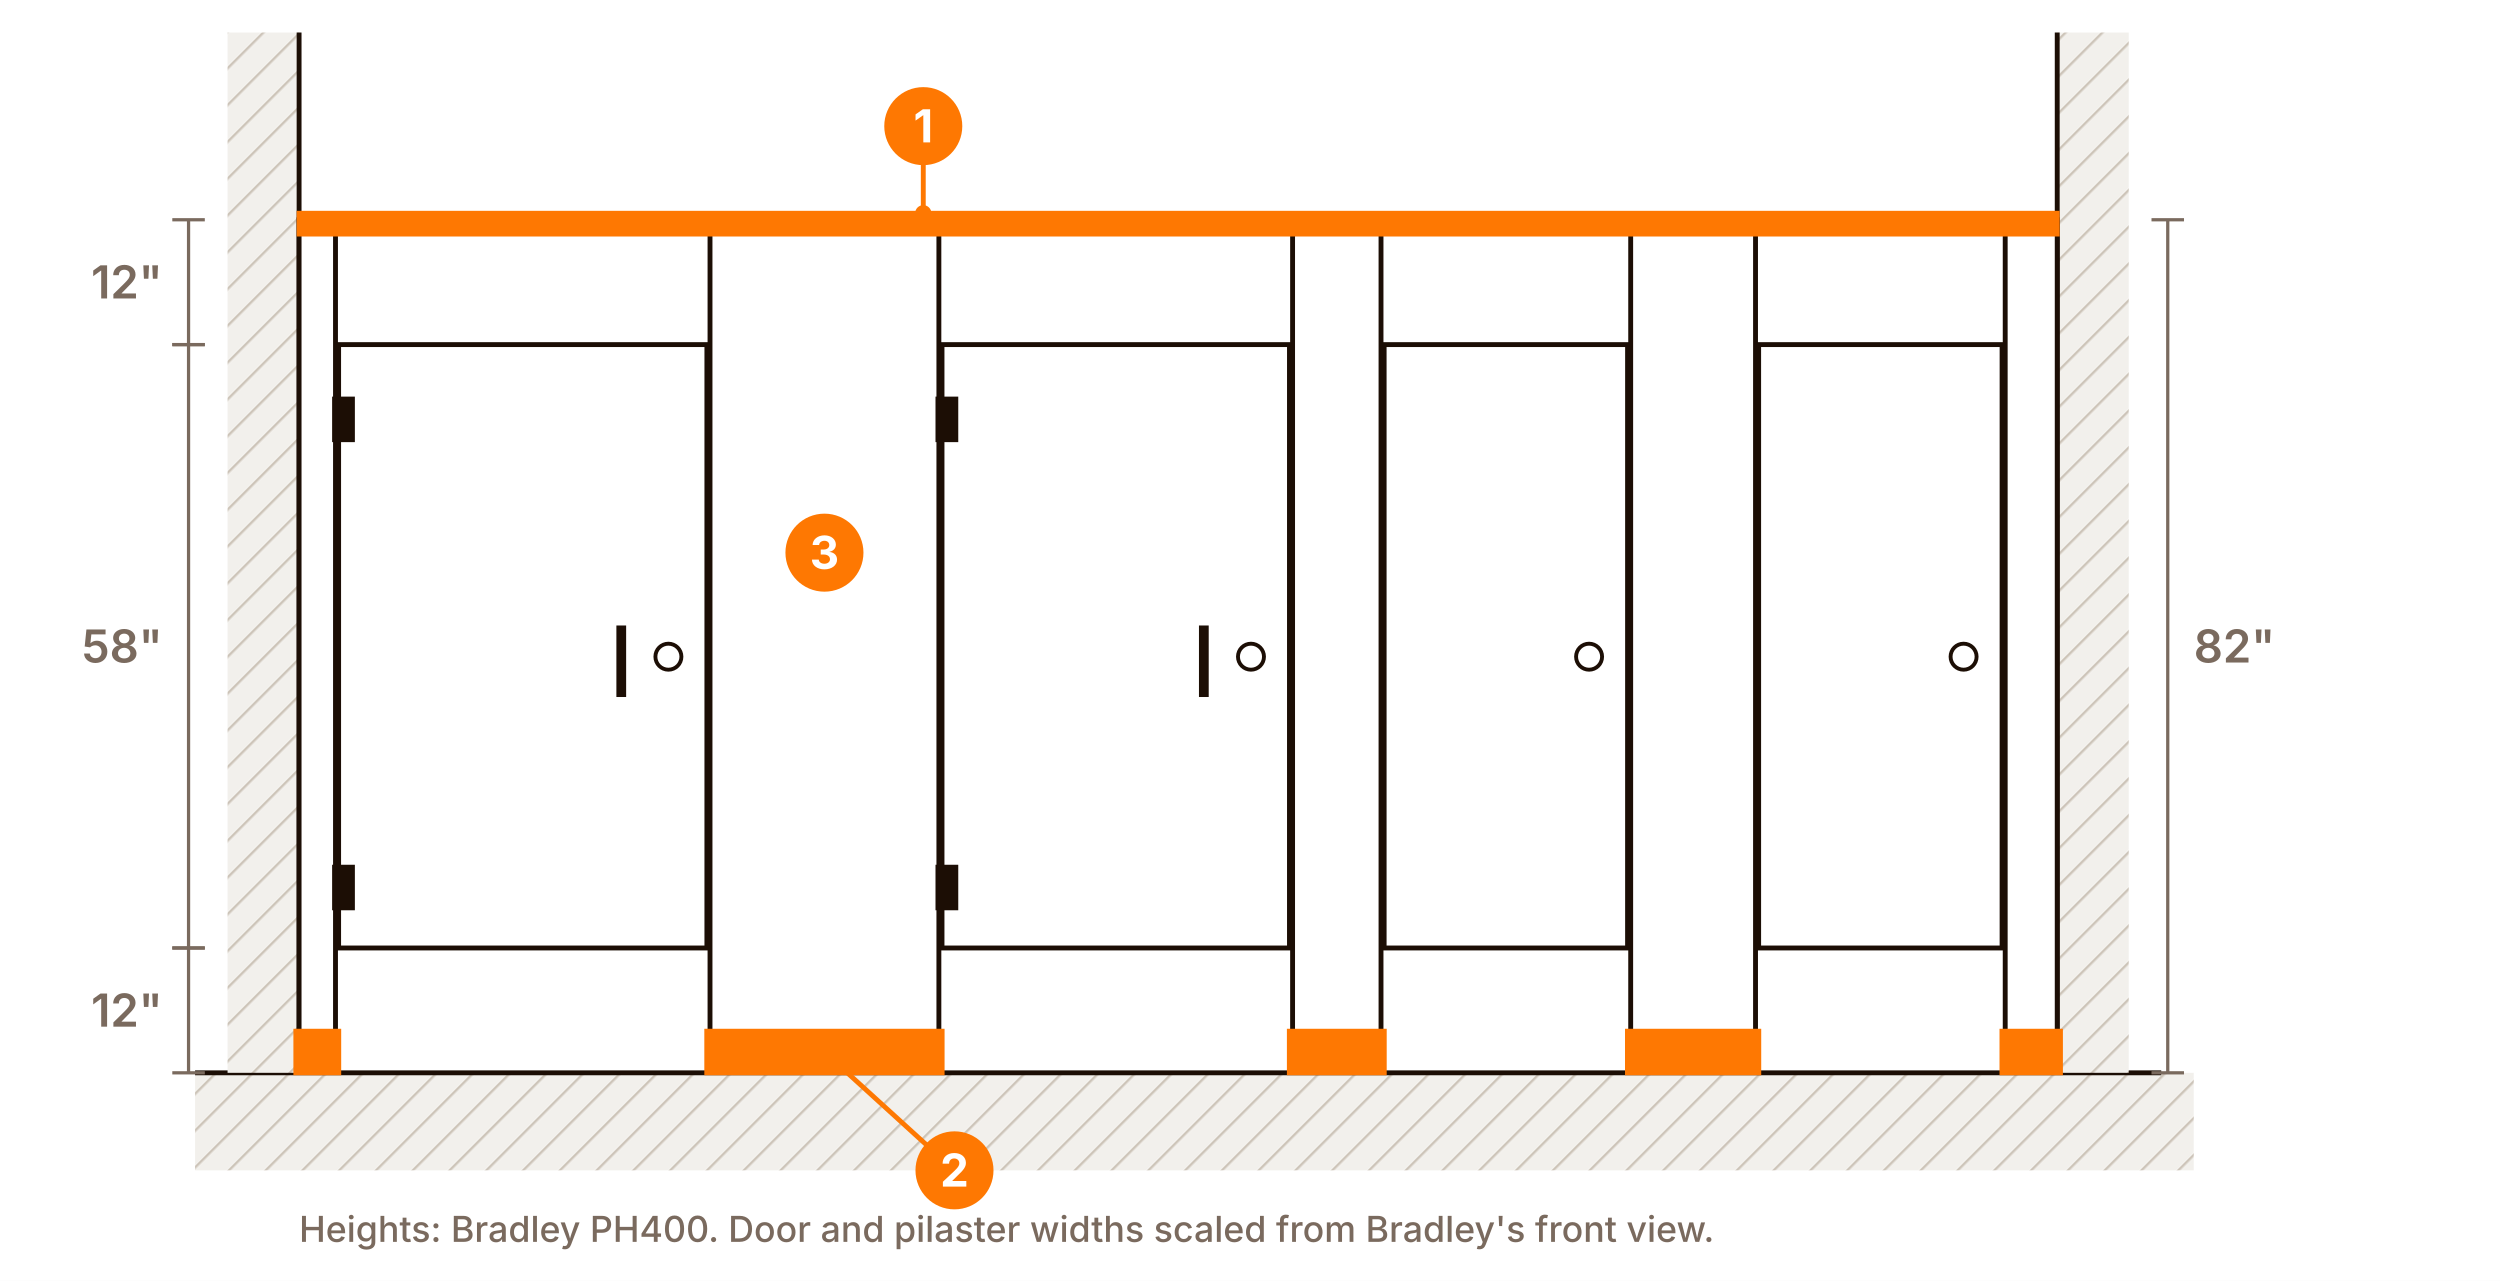
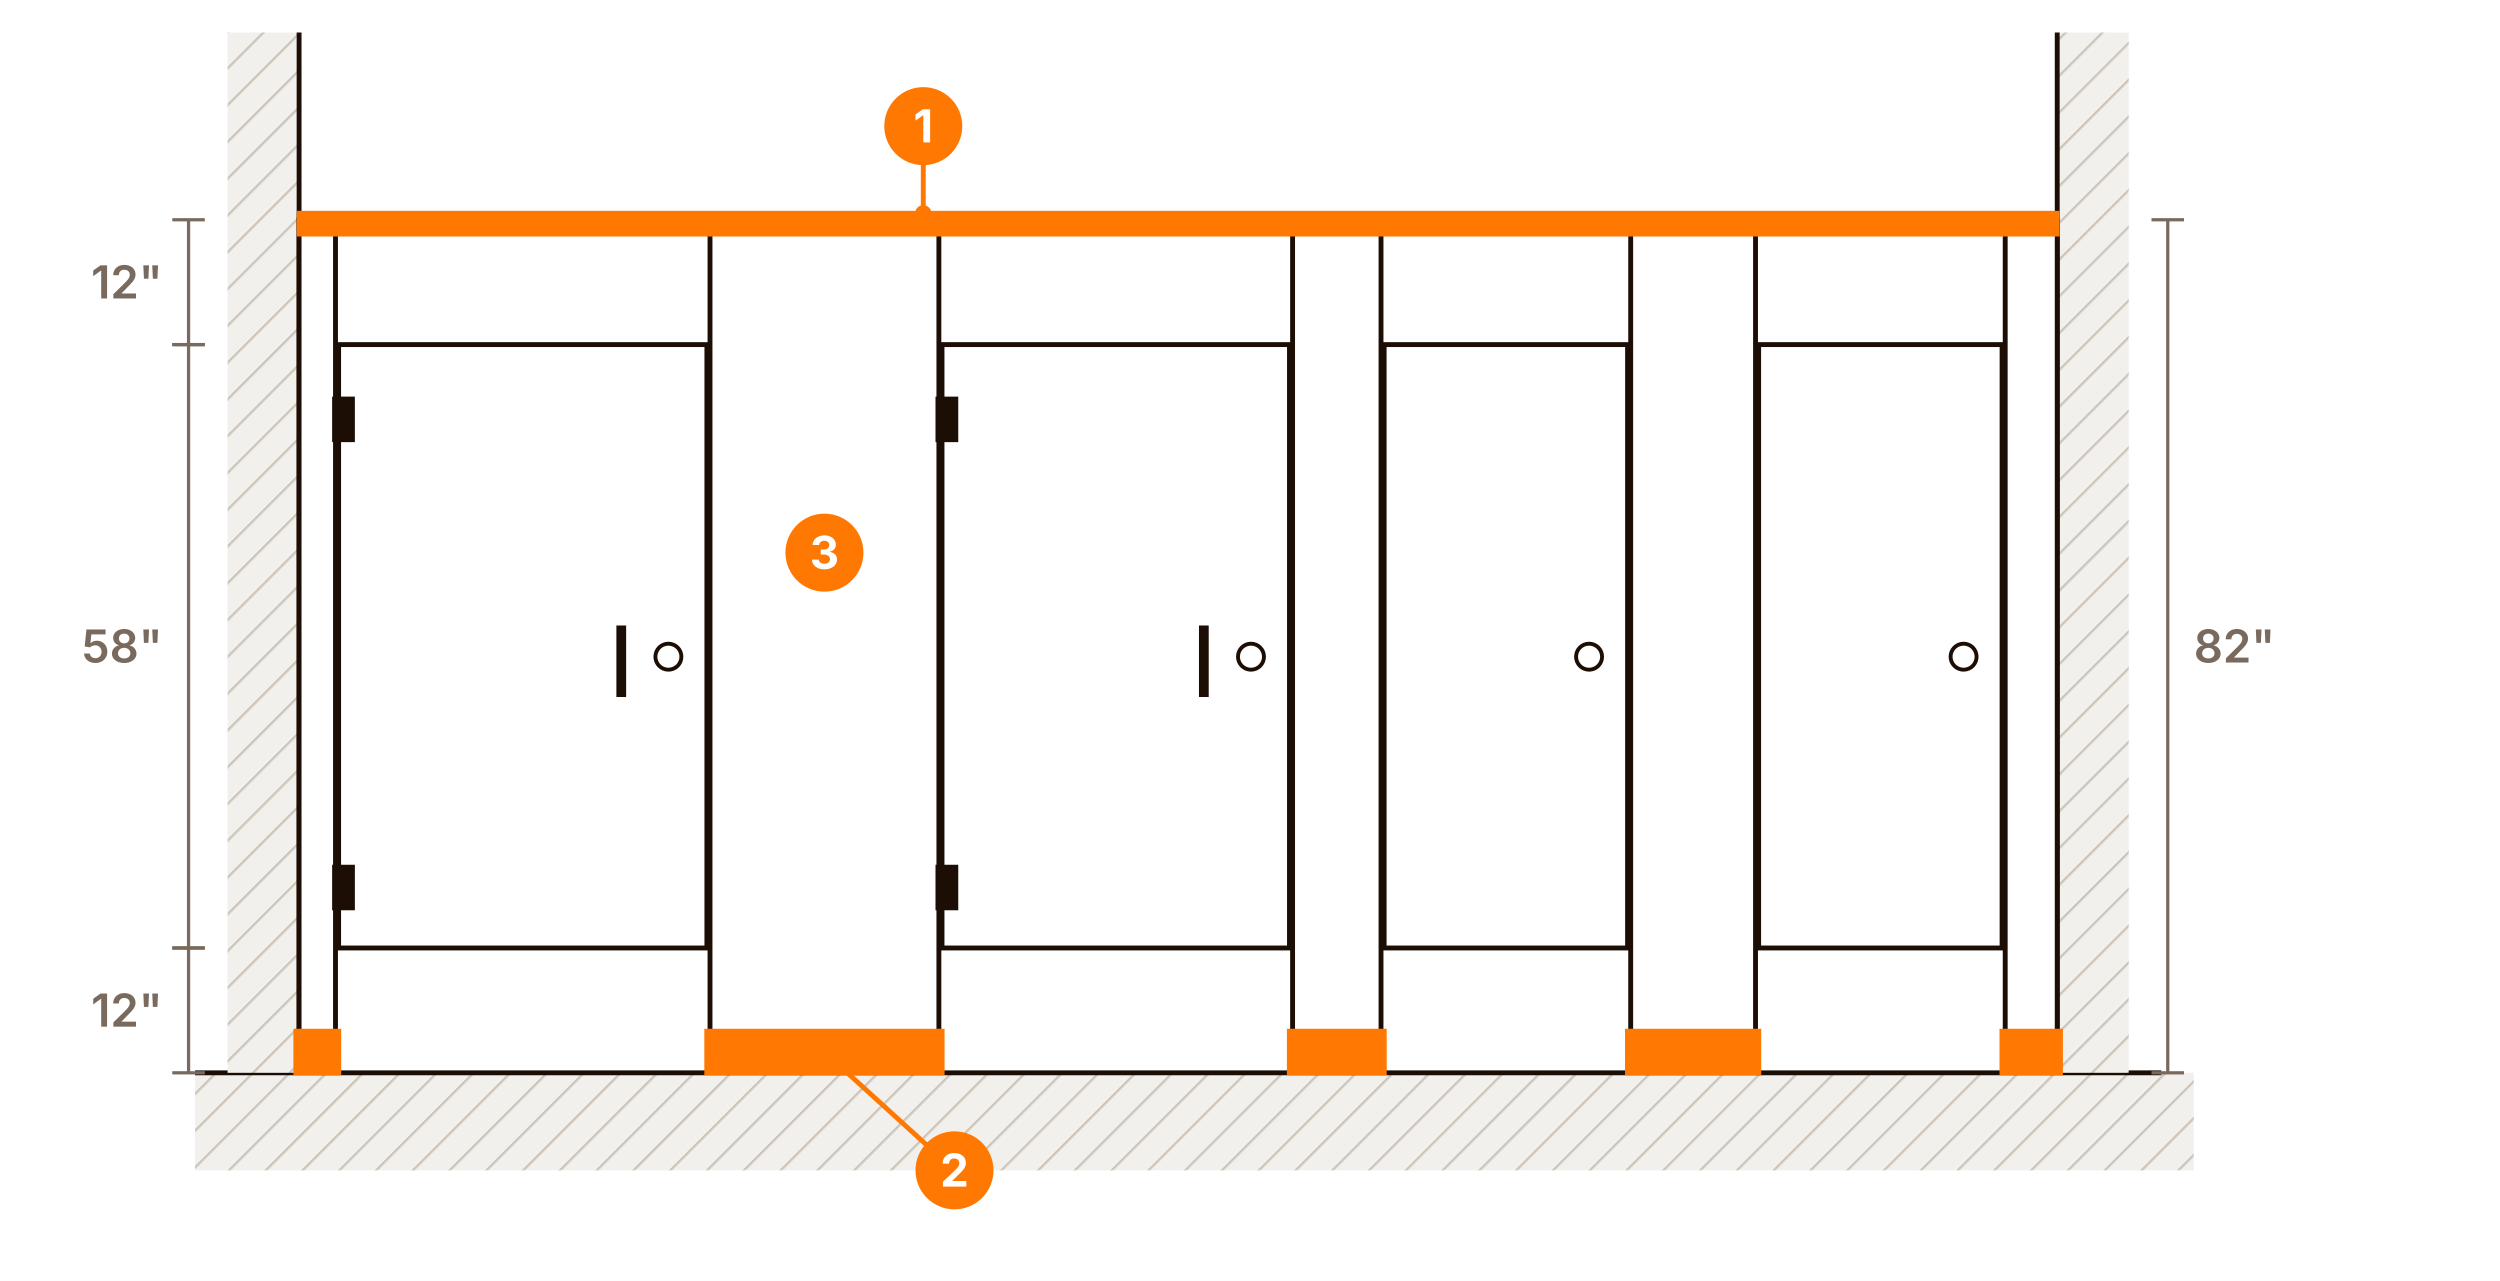
<svg xmlns="http://www.w3.org/2000/svg" viewBox="0 0 769 394" width="769" height="394" role="img" aria-labelledby="t-mounting-overhead-braced-front d-mounting-overhead-braced-front" font-family="Inter, ui-sans-serif, system-ui, sans-serif">
  <defs>
    <pattern id="hatch-mounting-overhead-braced-front" width="8" height="8" patternUnits="userSpaceOnUse" patternTransform="rotate(45)">
      <rect width="8" height="8" fill="#f2f0ec" />
      <line x1="0" y1="0" x2="0" y2="8" stroke="#cfc7bc" stroke-width="1.5" />
    </pattern>
    <marker id="tick-mounting-overhead-braced-front" viewBox="0 0 10 10" refX="5" refY="5" markerWidth="8" markerHeight="8" orient="auto">
      <path d="M2 8 L8 2" stroke="#7a6a5e" stroke-width="1.5" />
    </marker>
  </defs>
  <rect width="769" height="394" fill="#ffffff" />
  <rect x="60" y="330" width="614.8" height="30" fill="url(#hatch-mounting-overhead-braced-front)" stroke="none" stroke-width="1.5" />
  <line x1="60" y1="330" x2="664.8" y2="330" stroke="#1c0e05" stroke-width="1.5" />
  <rect x="70" y="10" width="22" height="320" fill="url(#hatch-mounting-overhead-braced-front)" stroke="none" stroke-width="1.5" />
  <line x1="92" y1="10" x2="92" y2="330" stroke="#1c0e05" stroke-width="1.5" />
  <rect x="632.8" y="10" width="22" height="320" fill="url(#hatch-mounting-overhead-braced-front)" stroke="none" stroke-width="1.5" />
  <line x1="632.8" y1="10" x2="632.8" y2="330" stroke="#1c0e05" stroke-width="1.5" />
  <rect x="92" y="67.6" width="11.2" height="259.2" fill="#ffffff" stroke="#1c0e05" stroke-width="1.5" />
  <rect x="104.16" y="106" width="113.28" height="185.6" fill="#ffffff" stroke="#1c0e05" stroke-width="1.5" />
  <rect x="102.16" y="122" width="7" height="14" fill="#1c0e05" stroke="none" stroke-width="1.5" />
  <rect x="102.16" y="266" width="7" height="14" fill="#1c0e05" stroke="none" stroke-width="1.5" />
  <rect x="189.6" y="192.4" width="3" height="22" fill="#1c0e05" stroke="none" stroke-width="1.5" />
  <circle cx="205.6" cy="202" r="4" fill="#fff" stroke="#1c0e05" stroke-width="1.2" />
  <rect x="218.4" y="67.6" width="70.4" height="259.2" fill="#ffffff" stroke="#1c0e05" stroke-width="1.5" />
  <rect x="289.76" y="106" width="106.88" height="185.6" fill="#ffffff" stroke="#1c0e05" stroke-width="1.5" />
  <rect x="287.76" y="122" width="7" height="14" fill="#1c0e05" stroke="none" stroke-width="1.5" />
  <rect x="287.76" y="266" width="7" height="14" fill="#1c0e05" stroke="none" stroke-width="1.5" />
  <rect x="368.8" y="192.4" width="3" height="22" fill="#1c0e05" stroke="none" stroke-width="1.5" />
  <circle cx="384.8" cy="202" r="4" fill="#fff" stroke="#1c0e05" stroke-width="1.2" />
  <rect x="397.6" y="67.6" width="27.2" height="259.2" fill="#ffffff" stroke="#1c0e05" stroke-width="1.5" />
  <rect x="425.76" y="106" width="74.88" height="185.6" fill="#ffffff" stroke="#1c0e05" stroke-width="1.5" />
  <circle cx="488.8" cy="202" r="4" fill="#fff" stroke="#1c0e05" stroke-width="1.2" />
  <rect x="501.6" y="67.6" width="38.4" height="259.2" fill="#ffffff" stroke="#1c0e05" stroke-width="1.5" />
  <rect x="540.96" y="106" width="74.88" height="185.6" fill="#ffffff" stroke="#1c0e05" stroke-width="1.5" />
  <circle cx="604" cy="202" r="4" fill="#fff" stroke="#1c0e05" stroke-width="1.2" />
  <rect x="616.8" y="67.6" width="16" height="259.2" fill="#ffffff" stroke="#1c0e05" stroke-width="1.5" />
  <rect x="92" y="65.6" width="540.8" height="6.4" fill="#fe7802" stroke="#fe7802" stroke-width="1.5" />
  <rect x="91" y="317.2" width="13.2" height="12.8" fill="#fe7802" stroke="#fe7802" stroke-width="1.5" />
  <rect x="217.4" y="317.2" width="72.4" height="12.8" fill="#fe7802" stroke="#fe7802" stroke-width="1.5" />
  <rect x="396.6" y="317.2" width="29.2" height="12.8" fill="#fe7802" stroke="#fe7802" stroke-width="1.5" />
  <rect x="500.6" y="317.2" width="40.4" height="12.8" fill="#fe7802" stroke="#fe7802" stroke-width="1.5" />
  <rect x="615.8" y="317.2" width="18" height="12.8" fill="#fe7802" stroke="#fe7802" stroke-width="1.5" />
  <line x1="284" y1="38.8" x2="284" y2="65.6" stroke="#fe7802" stroke-width="1.5" />
  <circle cx="284" cy="65.6" r="2.5" fill="#fe7802" />
  <circle cx="284" cy="38.8" r="12" fill="#fe7802" />
  <text x="284" y="43.8" font-size="14" font-weight="700" fill="#fff" text-anchor="middle">1</text>
  <line x1="293.6" y1="360" x2="253.6" y2="323.6" stroke="#fe7802" stroke-width="1.5" />
  <circle cx="253.6" cy="323.6" r="2.5" fill="#fe7802" />
  <circle cx="293.6" cy="360" r="12" fill="#fe7802" />
  <text x="293.6" y="365" font-size="14" font-weight="700" fill="#fff" text-anchor="middle">2</text>
  <circle cx="253.6" cy="170" r="12" fill="#fe7802" />
  <text x="253.6" y="175" font-size="14" font-weight="700" fill="#fff" text-anchor="middle">3</text>
  <line x1="58" y1="106" x2="58" y2="291.6" stroke="#7a6a5e" stroke-width="1" />
  <line x1="53" y1="106" x2="63" y2="106" stroke="#7a6a5e" stroke-width="1" />
  <line x1="53" y1="291.6" x2="63" y2="291.6" stroke="#7a6a5e" stroke-width="1" />
  <text x="50" y="203.8" font-size="14" font-weight="600" fill="#7a6a5e" text-anchor="end">58"</text>
  <line x1="58" y1="291.6" x2="58" y2="330" stroke="#7a6a5e" stroke-width="1" />
  <line x1="53" y1="291.6" x2="63" y2="291.6" stroke="#7a6a5e" stroke-width="1" />
  <line x1="53" y1="330" x2="63" y2="330" stroke="#7a6a5e" stroke-width="1" />
  <text x="50" y="315.8" font-size="14" font-weight="600" fill="#7a6a5e" text-anchor="end">12"</text>
  <line x1="58" y1="67.6" x2="58" y2="106" stroke="#7a6a5e" stroke-width="1" />
  <line x1="53" y1="67.6" x2="63" y2="67.6" stroke="#7a6a5e" stroke-width="1" />
  <line x1="53" y1="106" x2="63" y2="106" stroke="#7a6a5e" stroke-width="1" />
  <text x="50" y="91.8" font-size="14" font-weight="600" fill="#7a6a5e" text-anchor="end">12"</text>
  <line x1="666.8" y1="67.6" x2="666.8" y2="330" stroke="#7a6a5e" stroke-width="1" />
  <line x1="661.8" y1="67.6" x2="671.8" y2="67.6" stroke="#7a6a5e" stroke-width="1" />
  <line x1="661.8" y1="330" x2="671.8" y2="330" stroke="#7a6a5e" stroke-width="1" />
  <text x="674.8" y="203.8" font-size="14" font-weight="600" fill="#7a6a5e" text-anchor="start">82"</text>
-   <text x="92" y="382" font-size="11" font-weight="500" fill="#7a6a5e" text-anchor="start">Heights: Bradley PH400. Door and pilaster widths scaled from Bradley's front view.</text>
</svg>
